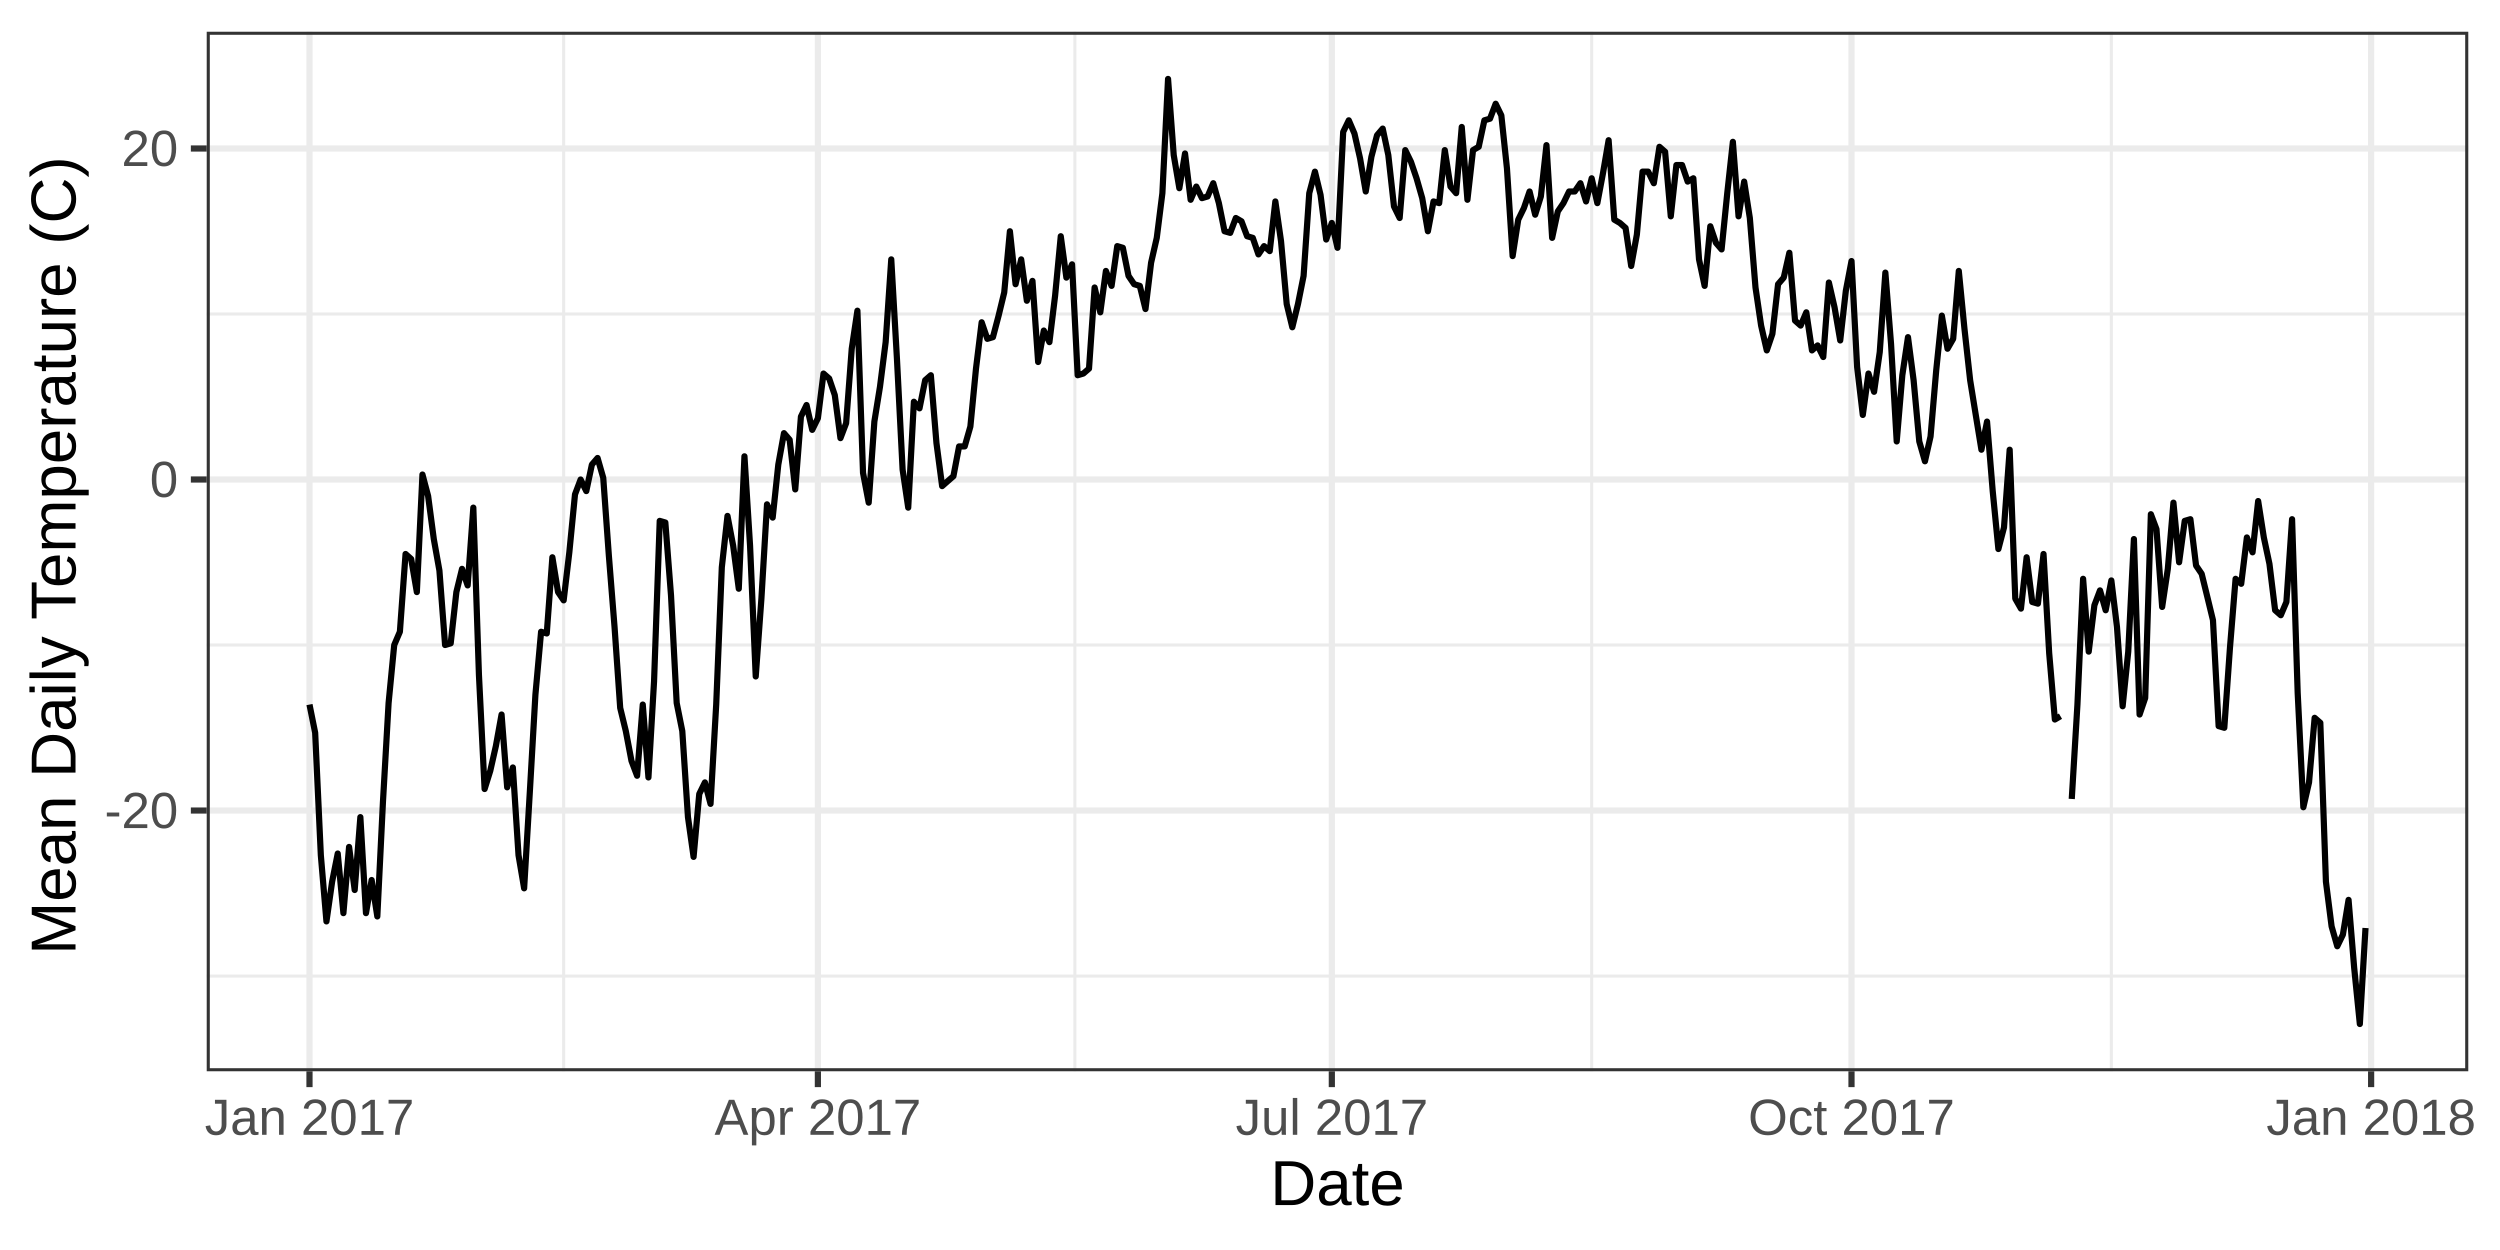
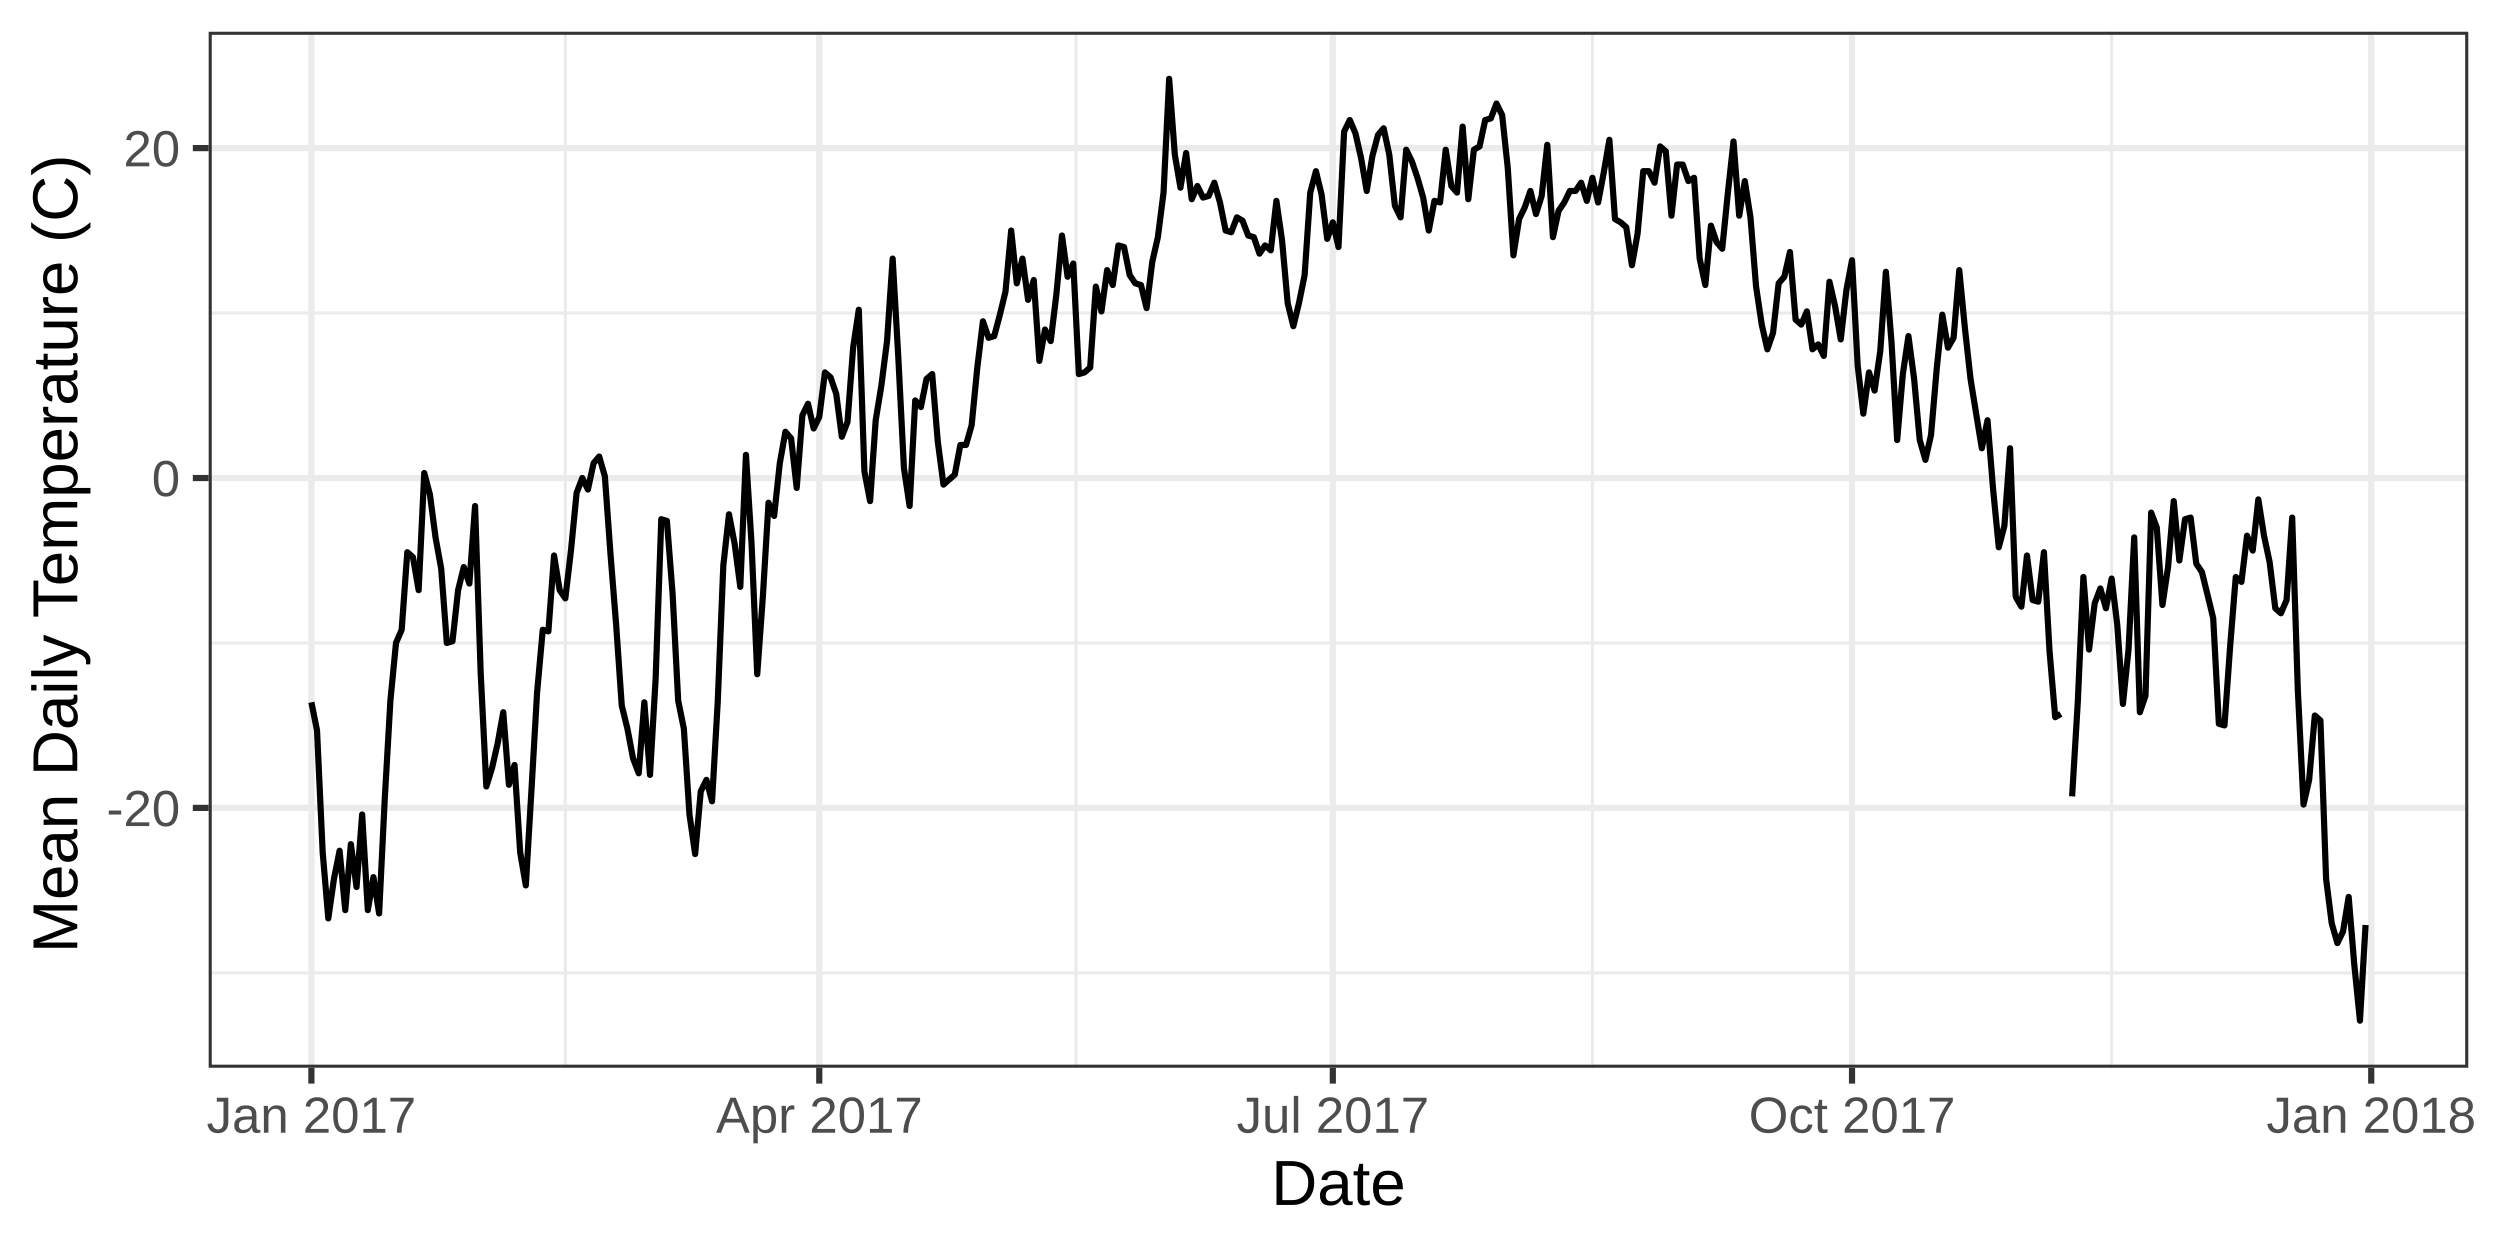
<svg xmlns="http://www.w3.org/2000/svg" viewBox="0 0 432.00 216.00">
  <defs>
    <style type="text/css">
    line, polyline, polygon, path, rect, circle {
      fill: none;
      stroke: #000000;
      stroke-linecap: round;
      stroke-linejoin: round;
      stroke-miterlimit: 10.00;
    }
  </style>
  </defs>
  <rect width="100%" height="100%" style="stroke: none; fill: #FFFFFF;" />
-   <rect x="0.00" y="0.00" width="432.00" height="216.00" style="stroke-width: 1.07; stroke: #FFFFFF; fill: #FFFFFF;" />
+   <rect x="0.00" y="0" width="432.00" height="216.00" style="stroke-width: 1.07; stroke: #FFFFFF; fill: #FFFFFF;" />
  <defs>
-     <clipPath id="cpMzUuNzJ8NDI2LjUyfDE4NS4xMnw1LjQ4">
-       <rect x="35.72" y="5.48" width="390.80" height="179.64" />
+     <clipPath id="cpMzYuMDZ8NDI2LjUyfDE4NC41MXw1LjQ4">
+       <rect x="36.06" y="5.48" width="390.46" height="179.03" />
    </clipPath>
  </defs>
-   <rect x="35.72" y="5.48" width="390.80" height="179.64" style="stroke-width: 1.07; stroke: none; fill: #FFFFFF;" clip-path="url(#cpMzUuNzJ8NDI2LjUyfDE4NS4xMnw1LjQ4)" />
-   <polyline points="35.72,168.66 426.52,168.66 " style="stroke-width: 0.53; stroke: #EBEBEB; stroke-linecap: butt;" clip-path="url(#cpMzUuNzJ8NDI2LjUyfDE4NS4xMnw1LjQ4)" />
-   <polyline points="35.72,111.46 426.52,111.46 " style="stroke-width: 0.53; stroke: #EBEBEB; stroke-linecap: butt;" clip-path="url(#cpMzUuNzJ8NDI2LjUyfDE4NS4xMnw1LjQ4)" />
-   <polyline points="35.72,54.26 426.52,54.26 " style="stroke-width: 0.53; stroke: #EBEBEB; stroke-linecap: butt;" clip-path="url(#cpMzUuNzJ8NDI2LjUyfDE4NS4xMnw1LjQ4)" />
-   <polyline points="97.40,185.12 97.40,5.48 " style="stroke-width: 0.53; stroke: #EBEBEB; stroke-linecap: butt;" clip-path="url(#cpMzUuNzJ8NDI2LjUyfDE4NS4xMnw1LjQ4)" />
-   <polyline points="185.74,185.12 185.74,5.48 " style="stroke-width: 0.53; stroke: #EBEBEB; stroke-linecap: butt;" clip-path="url(#cpMzUuNzJ8NDI2LjUyfDE4NS4xMnw1LjQ4)" />
-   <polyline points="275.04,185.12 275.04,5.48 " style="stroke-width: 0.53; stroke: #EBEBEB; stroke-linecap: butt;" clip-path="url(#cpMzUuNzJ8NDI2LjUyfDE4NS4xMnw1LjQ4)" />
-   <polyline points="364.84,185.12 364.84,5.48 " style="stroke-width: 0.53; stroke: #EBEBEB; stroke-linecap: butt;" clip-path="url(#cpMzUuNzJ8NDI2LjUyfDE4NS4xMnw1LjQ4)" />
-   <polyline points="35.72,140.06 426.52,140.06 " style="stroke-width: 1.07; stroke: #EBEBEB; stroke-linecap: butt;" clip-path="url(#cpMzUuNzJ8NDI2LjUyfDE4NS4xMnw1LjQ4)" />
-   <polyline points="35.72,82.86 426.52,82.86 " style="stroke-width: 1.07; stroke: #EBEBEB; stroke-linecap: butt;" clip-path="url(#cpMzUuNzJ8NDI2LjUyfDE4NS4xMnw1LjQ4)" />
-   <polyline points="35.72,25.66 426.52,25.66 " style="stroke-width: 1.07; stroke: #EBEBEB; stroke-linecap: butt;" clip-path="url(#cpMzUuNzJ8NDI2LjUyfDE4NS4xMnw1LjQ4)" />
-   <polyline points="53.48,185.12 53.48,5.48 " style="stroke-width: 1.07; stroke: #EBEBEB; stroke-linecap: butt;" clip-path="url(#cpMzUuNzJ8NDI2LjUyfDE4NS4xMnw1LjQ4)" />
-   <polyline points="141.33,185.12 141.33,5.48 " style="stroke-width: 1.07; stroke: #EBEBEB; stroke-linecap: butt;" clip-path="url(#cpMzUuNzJ8NDI2LjUyfDE4NS4xMnw1LjQ4)" />
-   <polyline points="230.14,185.12 230.14,5.48 " style="stroke-width: 1.07; stroke: #EBEBEB; stroke-linecap: butt;" clip-path="url(#cpMzUuNzJ8NDI2LjUyfDE4NS4xMnw1LjQ4)" />
-   <polyline points="319.94,185.12 319.94,5.48 " style="stroke-width: 1.07; stroke: #EBEBEB; stroke-linecap: butt;" clip-path="url(#cpMzUuNzJ8NDI2LjUyfDE4NS4xMnw1LjQ4)" />
-   <polyline points="409.73,185.12 409.73,5.48 " style="stroke-width: 1.07; stroke: #EBEBEB; stroke-linecap: butt;" clip-path="url(#cpMzUuNzJ8NDI2LjUyfDE4NS4xMnw1LjQ4)" />
-   <polyline points="53.48,121.75 54.46,126.62 55.44,147.78 56.41,159.22 57.39,152.36 58.36,147.49 59.34,157.79 60.32,146.35 61.29,153.79 62.27,141.20 63.24,157.79 64.22,152.07 65.20,158.36 66.17,138.63 67.15,121.47 68.12,111.46 69.10,109.17 70.08,95.73 71.05,96.59 72.03,102.31 73.00,82.00 73.98,85.72 74.96,93.15 75.93,98.59 76.91,111.46 77.88,111.17 78.86,102.31 79.84,98.30 80.81,101.16 81.79,87.72 82.76,116.61 83.74,136.34 84.72,133.19 85.69,128.90 86.67,123.47 87.64,136.05 88.62,132.62 89.60,147.78 90.57,153.50 91.55,136.91 92.52,120.04 93.50,109.17 94.48,109.46 95.45,96.30 96.43,102.31 97.40,103.74 98.38,95.44 99.36,85.43 100.33,82.86 101.31,84.86 102.28,80.28 103.26,79.14 104.24,82.57 105.21,96.01 106.19,108.31 107.17,122.33 108.14,126.33 109.12,131.48 110.09,134.05 111.07,121.75 112.05,134.34 113.02,117.75 114.00,90.01 114.97,90.29 115.95,102.88 116.93,121.47 117.90,126.33 118.88,141.20 119.85,148.07 120.83,137.20 121.81,135.20 122.78,138.91 123.76,121.75 124.73,98.02 125.71,89.15 126.69,94.30 127.66,101.73 128.64,78.85 129.61,94.30 130.59,116.89 131.57,103.45 132.54,87.15 133.52,89.44 134.49,80.28 135.47,74.85 136.45,75.99 137.42,84.57 138.40,71.99 139.37,69.99 140.35,74.28 141.33,72.28 142.30,64.55 143.28,65.41 144.25,68.27 145.23,75.71 146.21,73.13 147.18,60.26 148.16,53.69 149.13,81.71 150.11,86.86 151.09,72.85 152.06,66.84 153.04,59.12 154.01,44.82 154.99,61.98 155.97,81.14 156.94,87.72 157.92,69.42 158.89,70.56 159.87,65.70 160.85,64.84 161.82,76.57 162.80,84.00 163.77,83.14 164.75,82.29 165.73,77.14 166.70,77.14 167.68,73.71 168.65,63.70 169.63,55.69 170.61,58.55 171.58,58.26 172.56,54.54 173.53,50.54 174.51,39.96 175.49,49.11 176.46,44.82 177.44,51.97 178.41,48.54 179.39,62.55 180.37,57.12 181.34,59.12 182.32,51.11 183.30,40.82 184.27,47.97 185.25,45.68 186.22,64.84 187.20,64.55 188.18,63.70 189.15,49.68 190.13,53.97 191.10,46.82 192.08,49.40 193.06,42.53 194.03,42.82 195.01,47.68 195.98,49.11 196.96,49.40 197.94,53.40 198.91,45.39 199.89,41.10 200.86,33.38 201.84,13.64 202.82,26.80 203.79,32.52 204.77,26.52 205.74,34.52 206.72,32.24 207.70,34.24 208.67,33.95 209.65,31.66 210.62,35.10 211.60,39.96 212.58,40.24 213.55,37.67 214.53,38.24 215.50,40.82 216.48,41.10 217.46,43.96 218.43,42.53 219.41,43.39 220.38,34.81 221.36,41.67 222.34,52.54 223.31,56.55 224.29,52.54 225.26,47.68 226.24,33.38 227.22,29.66 228.19,33.67 229.17,41.39 230.14,38.53 231.12,42.82 232.10,22.80 233.07,20.79 234.05,23.08 235.02,27.37 236.00,33.09 236.98,27.09 237.95,23.37 238.93,22.22 239.90,26.80 240.88,35.67 241.86,37.67 242.83,25.94 243.81,27.95 244.78,30.81 245.76,34.24 246.74,39.96 247.71,34.81 248.69,35.10 249.66,25.94 250.64,32.24 251.62,33.38 252.59,21.94 253.57,34.52 254.54,25.94 255.52,25.37 256.50,20.79 257.47,20.51 258.45,17.93 259.43,19.94 260.40,29.09 261.38,44.25 262.35,37.96 263.33,35.95 264.31,33.09 265.28,37.10 266.26,33.95 267.23,25.08 268.21,41.10 269.19,36.53 270.16,35.10 271.14,33.09 272.11,33.09 273.09,31.66 274.07,34.81 275.04,30.81 276.02,35.10 276.99,29.95 277.97,24.23 278.95,37.96 279.92,38.53 280.90,39.39 281.87,45.96 282.85,40.53 283.83,29.66 284.80,29.66 285.78,31.66 286.75,25.37 287.73,26.23 288.71,37.38 289.68,28.52 290.66,28.52 291.63,31.38 292.61,30.81 293.59,44.82 294.56,49.40 295.54,39.10 296.51,41.96 297.49,43.10 298.47,33.38 299.44,24.51 300.42,37.38 301.39,31.38 302.37,37.67 303.35,49.68 304.32,56.26 305.30,60.55 306.27,57.69 307.25,49.11 308.23,47.97 309.20,43.68 310.18,55.40 311.15,56.26 312.13,53.97 313.11,60.55 314.08,59.69 315.06,61.69 316.03,48.82 317.01,53.11 317.99,58.83 318.96,50.25 319.94,45.11 320.91,63.41 321.89,71.70 322.87,64.55 323.84,67.70 324.82,60.84 325.79,47.11 326.77,59.41 327.75,76.28 328.72,64.84 329.70,58.26 330.67,65.70 331.65,76.28 332.63,79.71 333.60,75.42 334.58,63.98 335.55,54.54 336.53,60.26 337.51,58.55 338.48,46.82 339.46,56.83 340.44,65.70 341.41,71.70 342.39,77.71 343.36,72.85 344.34,84.86 345.32,94.87 346.29,91.15 347.27,77.71 348.24,103.45 349.22,105.17 350.20,96.30 351.17,104.02 352.15,104.31 353.12,95.73 354.10,112.89 355.08,124.33 356.05,123.76 " style="stroke-width: 1.07; stroke-linecap: butt;" clip-path="url(#cpMzUuNzJ8NDI2LjUyfDE4NS4xMnw1LjQ4)" />
-   <polyline points="358.00,138.06 358.98,121.75 359.96,100.02 360.93,112.60 361.91,104.59 362.88,102.02 363.86,105.45 364.84,100.30 365.81,108.31 366.79,122.04 367.76,112.60 368.74,93.15 369.72,123.47 370.69,120.61 371.67,88.86 372.64,91.44 373.62,104.88 374.60,98.30 375.57,86.86 376.55,97.16 377.52,90.01 378.50,89.72 379.48,97.73 380.45,99.16 381.43,103.16 382.40,107.17 383.38,125.47 384.36,125.76 385.33,112.03 386.31,100.02 387.28,100.88 388.26,92.87 389.24,95.44 390.21,86.58 391.19,92.87 392.16,97.44 393.14,105.45 394.12,106.31 395.09,104.02 396.07,89.72 397.04,119.75 398.02,139.49 399.00,135.20 399.97,124.04 400.95,124.90 401.92,152.36 402.90,160.08 403.88,163.51 404.85,161.51 405.83,155.50 406.80,167.23 407.78,176.95 408.76,160.36 " style="stroke-width: 1.07; stroke-linecap: butt;" clip-path="url(#cpMzUuNzJ8NDI2LjUyfDE4NS4xMnw1LjQ4)" />
-   <rect x="35.72" y="5.48" width="390.80" height="179.64" style="stroke-width: 1.07; stroke: #333333;" clip-path="url(#cpMzUuNzJ8NDI2LjUyfDE4NS4xMnw1LjQ4)" />
+   <rect x="36.06" y="5.48" width="390.46" height="179.03" style="stroke-width: 1.07; stroke: none; fill: #FFFFFF;" clip-path="url(#cpMzYuMDZ8NDI2LjUyfDE4NC41MXw1LjQ4)" />
+   <polyline points="36.06,168.11 426.52,168.11 " style="stroke-width: 0.53; stroke: #EBEBEB; stroke-linecap: butt;" clip-path="url(#cpMzYuMDZ8NDI2LjUyfDE4NC41MXw1LjQ4)" />
+   <polyline points="36.06,111.10 426.52,111.10 " style="stroke-width: 0.53; stroke: #EBEBEB; stroke-linecap: butt;" clip-path="url(#cpMzYuMDZ8NDI2LjUyfDE4NC41MXw1LjQ4)" />
+   <polyline points="36.06,54.09 426.52,54.09 " style="stroke-width: 0.53; stroke: #EBEBEB; stroke-linecap: butt;" clip-path="url(#cpMzYuMDZ8NDI2LjUyfDE4NC41MXw1LjQ4)" />
+   <polyline points="97.69,184.51 97.69,5.48 " style="stroke-width: 0.53; stroke: #EBEBEB; stroke-linecap: butt;" clip-path="url(#cpMzYuMDZ8NDI2LjUyfDE4NC41MXw1LjQ4)" />
+   <polyline points="185.94,184.51 185.94,5.48 " style="stroke-width: 0.53; stroke: #EBEBEB; stroke-linecap: butt;" clip-path="url(#cpMzYuMDZ8NDI2LjUyfDE4NC41MXw1LjQ4)" />
+   <polyline points="275.17,184.51 275.17,5.48 " style="stroke-width: 0.53; stroke: #EBEBEB; stroke-linecap: butt;" clip-path="url(#cpMzYuMDZ8NDI2LjUyfDE4NC41MXw1LjQ4)" />
+   <polyline points="364.89,184.51 364.89,5.48 " style="stroke-width: 0.53; stroke: #EBEBEB; stroke-linecap: butt;" clip-path="url(#cpMzYuMDZ8NDI2LjUyfDE4NC41MXw1LjQ4)" />
+   <polyline points="36.06,139.60 426.52,139.60 " style="stroke-width: 1.07; stroke: #EBEBEB; stroke-linecap: butt;" clip-path="url(#cpMzYuMDZ8NDI2LjUyfDE4NC41MXw1LjQ4)" />
+   <polyline points="36.06,82.60 426.52,82.60 " style="stroke-width: 1.07; stroke: #EBEBEB; stroke-linecap: butt;" clip-path="url(#cpMzYuMDZ8NDI2LjUyfDE4NC41MXw1LjQ4)" />
+   <polyline points="36.06,25.59 426.52,25.59 " style="stroke-width: 1.07; stroke: #EBEBEB; stroke-linecap: butt;" clip-path="url(#cpMzYuMDZ8NDI2LjUyfDE4NC41MXw1LjQ4)" />
+   <polyline points="53.81,184.51 53.81,5.48 " style="stroke-width: 1.07; stroke: #EBEBEB; stroke-linecap: butt;" clip-path="url(#cpMzYuMDZ8NDI2LjUyfDE4NC41MXw1LjQ4)" />
+   <polyline points="141.57,184.51 141.57,5.48 " style="stroke-width: 1.07; stroke: #EBEBEB; stroke-linecap: butt;" clip-path="url(#cpMzYuMDZ8NDI2LjUyfDE4NC41MXw1LjQ4)" />
+   <polyline points="230.31,184.51 230.31,5.48 " style="stroke-width: 1.07; stroke: #EBEBEB; stroke-linecap: butt;" clip-path="url(#cpMzYuMDZ8NDI2LjUyfDE4NC41MXw1LjQ4)" />
+   <polyline points="320.03,184.51 320.03,5.48 " style="stroke-width: 1.07; stroke: #EBEBEB; stroke-linecap: butt;" clip-path="url(#cpMzYuMDZ8NDI2LjUyfDE4NC41MXw1LjQ4)" />
+   <polyline points="409.75,184.51 409.75,5.48 " style="stroke-width: 1.07; stroke: #EBEBEB; stroke-linecap: butt;" clip-path="url(#cpMzYuMDZ8NDI2LjUyfDE4NC41MXw1LjQ4)" />
+   <polyline points="53.81,121.36 54.78,126.21 55.76,147.30 56.73,158.70 57.71,151.86 58.68,147.01 59.66,157.27 60.63,145.87 61.61,153.28 62.58,140.74 63.56,157.27 64.53,151.57 65.51,157.84 66.48,138.18 67.46,121.07 68.43,111.10 69.41,108.82 70.38,95.42 71.36,96.28 72.34,101.98 73.31,81.74 74.29,85.45 75.26,92.86 76.24,98.27 77.21,111.10 78.19,110.81 79.16,101.98 80.14,97.99 81.11,100.84 82.09,87.44 83.06,116.23 84.04,135.90 85.01,132.76 85.99,128.49 86.96,123.07 87.94,135.61 88.91,132.19 89.89,147.30 90.86,153.00 91.84,136.47 92.81,119.65 93.79,108.82 94.76,109.10 95.74,95.99 96.71,101.98 97.69,103.40 98.66,95.14 99.64,85.16 100.62,82.60 101.59,84.59 102.57,80.03 103.54,78.89 104.52,82.31 105.49,95.71 106.47,107.96 107.44,121.93 108.42,125.92 109.39,131.05 110.37,133.62 111.34,121.36 112.32,133.90 113.29,117.37 114.27,89.72 115.24,90.01 116.22,102.55 117.19,121.07 118.17,125.92 119.14,140.74 120.12,147.58 121.09,136.75 122.07,134.76 123.04,138.46 124.02,121.36 124.99,97.70 125.97,88.87 126.95,94.00 127.92,101.41 128.90,78.60 129.87,94.00 130.85,116.51 131.82,103.12 132.80,86.87 133.77,89.15 134.75,80.03 135.72,74.61 136.70,75.75 137.67,84.31 138.65,71.76 139.62,69.77 140.60,74.04 141.57,72.05 142.55,64.35 143.52,65.21 144.50,68.06 145.47,75.47 146.45,72.90 147.42,60.08 148.40,53.52 149.37,81.46 150.35,86.59 151.32,72.62 152.30,66.63 153.28,58.94 154.25,44.69 155.23,61.79 156.20,80.89 157.18,87.44 158.15,69.20 159.13,70.34 160.10,65.49 161.08,64.64 162.05,76.32 163.03,83.74 164.00,82.88 164.98,82.03 165.95,76.89 166.93,76.89 167.90,73.47 168.88,63.50 169.85,55.52 170.83,58.37 171.80,58.08 172.78,54.38 173.75,50.39 174.73,39.84 175.70,48.96 176.68,44.69 177.65,51.81 178.63,48.39 179.60,62.36 180.58,56.94 181.56,58.94 182.53,50.96 183.51,40.70 184.48,47.82 185.46,45.54 186.43,64.64 187.41,64.35 188.38,63.50 189.36,49.53 190.33,53.81 191.31,46.68 192.28,49.25 193.26,42.41 194.23,42.69 195.21,47.54 196.18,48.96 197.16,49.25 198.13,53.24 199.11,45.26 200.08,40.98 201.06,33.28 202.03,13.62 203.01,26.73 203.98,32.43 204.96,26.44 205.93,34.42 206.91,32.14 207.89,34.14 208.86,33.85 209.84,31.57 210.81,34.99 211.79,39.84 212.76,40.13 213.74,37.56 214.71,38.13 215.69,40.70 216.66,40.98 217.64,43.83 218.61,42.41 219.59,43.26 220.56,34.71 221.54,41.55 222.51,52.38 223.49,56.37 224.46,52.38 225.44,47.54 226.41,33.28 227.39,29.58 228.36,33.57 229.34,41.27 230.31,38.42 231.29,42.69 232.26,22.74 233.24,20.74 234.22,23.02 235.19,27.30 236.17,33.00 237.14,27.01 238.12,23.31 239.09,22.17 240.07,26.73 241.04,35.56 242.02,37.56 242.99,25.87 243.97,27.87 244.94,30.72 245.92,34.14 246.89,39.84 247.87,34.71 248.84,34.99 249.82,25.87 250.79,32.14 251.77,33.28 252.74,21.88 253.72,34.42 254.69,25.87 255.67,25.30 256.64,20.74 257.62,20.46 258.59,17.89 259.57,19.89 260.54,29.01 261.52,44.12 262.50,37.85 263.47,35.85 264.45,33.00 265.42,36.99 266.40,33.85 267.37,25.02 268.35,40.98 269.32,36.42 270.30,34.99 271.27,33.00 272.25,33.00 273.22,31.57 274.20,34.71 275.17,30.72 276.15,34.99 277.12,29.86 278.10,24.16 279.07,37.85 280.05,38.42 281.02,39.27 282.00,45.83 282.97,40.41 283.95,29.58 284.92,29.58 285.90,31.57 286.87,25.30 287.85,26.16 288.83,37.27 289.80,28.44 290.78,28.44 291.75,31.29 292.73,30.72 293.70,44.69 294.68,49.25 295.65,38.99 296.63,41.84 297.60,42.98 298.58,33.28 299.55,24.45 300.53,37.27 301.50,31.29 302.48,37.56 303.45,49.53 304.43,56.09 305.40,60.36 306.38,57.51 307.35,48.96 308.33,47.82 309.30,43.55 310.28,55.23 311.25,56.09 312.23,53.81 313.20,60.36 314.18,59.51 315.15,61.50 316.13,48.68 317.11,52.95 318.08,58.65 319.06,50.10 320.03,44.97 321.01,63.21 321.98,71.48 322.96,64.35 323.93,67.49 324.91,60.65 325.88,46.97 326.86,59.22 327.83,76.04 328.81,64.64 329.78,58.08 330.76,65.49 331.73,76.04 332.71,79.46 333.68,75.18 334.66,63.78 335.63,54.38 336.61,60.08 337.58,58.37 338.56,46.68 339.53,56.66 340.51,65.49 341.48,71.48 342.46,77.46 343.44,72.62 344.41,84.59 345.39,94.57 346.36,90.86 347.34,77.46 348.31,103.12 349.29,104.83 350.26,95.99 351.24,103.69 352.21,103.97 353.19,95.42 354.16,112.52 355.14,123.93 356.11,123.36 " style="stroke-width: 1.07; stroke-linecap: butt;" clip-path="url(#cpMzYuMDZ8NDI2LjUyfDE4NC41MXw1LjQ4)" />
+   <polyline points="358.06,137.61 359.04,121.36 360.01,99.70 360.99,112.24 361.96,104.26 362.94,101.69 363.91,105.11 364.89,99.98 365.86,107.96 366.84,121.64 367.81,112.24 368.79,92.86 369.77,123.07 370.74,120.22 371.72,88.58 372.69,91.15 373.67,104.54 374.64,97.99 375.62,86.59 376.59,96.85 377.57,89.72 378.54,89.44 379.52,97.42 380.49,98.84 381.47,102.83 382.44,106.82 383.42,125.07 384.39,125.35 385.37,111.67 386.34,99.70 387.32,100.55 388.29,92.57 389.27,95.14 390.24,86.30 391.22,92.57 392.19,97.13 393.17,105.11 394.14,105.97 395.12,103.69 396.09,89.44 397.07,119.36 398.05,139.03 399.02,134.76 400.00,123.64 400.97,124.50 401.95,151.86 402.92,159.55 403.90,162.97 404.87,160.98 405.85,154.99 406.82,166.68 407.80,176.37 408.77,159.84 " style="stroke-width: 1.07; stroke-linecap: butt;" clip-path="url(#cpMzYuMDZ8NDI2LjUyfDE4NC41MXw1LjQ4)" />
+   <rect x="36.06" y="5.48" width="390.46" height="179.03" style="stroke-width: 1.07; stroke: #333333;" clip-path="url(#cpMzYuMDZ8NDI2LjUyfDE4NC41MXw1LjQ4)" />
  <defs>
    <clipPath id="cpMC4wMHw0MzIuMDB8MjE2LjAwfDAuMDA=">
      <rect x="0.00" y="0.00" width="432.00" height="216.00" />
    </clipPath>
  </defs>
  <g clip-path="url(#cpMC4wMHw0MzIuMDB8MjE2LjAwfDAuMDA=)">
-     <text x="18.07" y="143.09" style="font-size: 8.80px; fill: #4D4D4D; font-family: Arimo;" textLength="12.72px" lengthAdjust="spacingAndGlyphs">-20</text>
+     <text x="18.41" y="142.75" style="font-size: 8.80px; fill: #4D4D4D; font-family: Arial;" textLength="12.72px" lengthAdjust="spacingAndGlyphs">-20</text>
  </g>
  <g clip-path="url(#cpMC4wMHw0MzIuMDB8MjE2LjAwfDAuMDA=)">
-     <text x="25.89" y="85.88" style="font-size: 8.80px; fill: #4D4D4D; font-family: Arimo;" textLength="4.89px" lengthAdjust="spacingAndGlyphs">0</text>
+     <text x="26.23" y="85.74" style="font-size: 8.80px; fill: #4D4D4D; font-family: Arial;" textLength="4.89px" lengthAdjust="spacingAndGlyphs">0</text>
  </g>
  <g clip-path="url(#cpMC4wMHw0MzIuMDB8MjE2LjAwfDAuMDA=)">
-     <text x="21.00" y="28.68" style="font-size: 8.80px; fill: #4D4D4D; font-family: Arimo;" textLength="9.79px" lengthAdjust="spacingAndGlyphs">20</text>
+     <text x="21.34" y="28.74" style="font-size: 8.80px; fill: #4D4D4D; font-family: Arial;" textLength="9.79px" lengthAdjust="spacingAndGlyphs">20</text>
  </g>
-   <polyline points="32.98,140.06 35.72,140.06 " style="stroke-width: 1.07; stroke: #333333; stroke-linecap: butt;" clip-path="url(#cpMC4wMHw0MzIuMDB8MjE2LjAwfDAuMDA=)" />
-   <polyline points="32.98,82.86 35.72,82.86 " style="stroke-width: 1.07; stroke: #333333; stroke-linecap: butt;" clip-path="url(#cpMC4wMHw0MzIuMDB8MjE2LjAwfDAuMDA=)" />
-   <polyline points="32.98,25.66 35.72,25.66 " style="stroke-width: 1.07; stroke: #333333; stroke-linecap: butt;" clip-path="url(#cpMC4wMHw0MzIuMDB8MjE2LjAwfDAuMDA=)" />
-   <polyline points="53.48,187.86 53.48,185.12 " style="stroke-width: 1.07; stroke: #333333; stroke-linecap: butt;" clip-path="url(#cpMC4wMHw0MzIuMDB8MjE2LjAwfDAuMDA=)" />
-   <polyline points="141.33,187.86 141.33,185.12 " style="stroke-width: 1.07; stroke: #333333; stroke-linecap: butt;" clip-path="url(#cpMC4wMHw0MzIuMDB8MjE2LjAwfDAuMDA=)" />
-   <polyline points="230.14,187.86 230.14,185.12 " style="stroke-width: 1.07; stroke: #333333; stroke-linecap: butt;" clip-path="url(#cpMC4wMHw0MzIuMDB8MjE2LjAwfDAuMDA=)" />
-   <polyline points="319.94,187.86 319.94,185.12 " style="stroke-width: 1.07; stroke: #333333; stroke-linecap: butt;" clip-path="url(#cpMC4wMHw0MzIuMDB8MjE2LjAwfDAuMDA=)" />
-   <polyline points="409.73,187.86 409.73,185.12 " style="stroke-width: 1.07; stroke: #333333; stroke-linecap: butt;" clip-path="url(#cpMC4wMHw0MzIuMDB8MjE2LjAwfDAuMDA=)" />
+   <polyline points="33.32,139.60 36.06,139.60 " style="stroke-width: 1.07; stroke: #333333; stroke-linecap: butt;" clip-path="url(#cpMC4wMHw0MzIuMDB8MjE2LjAwfDAuMDA=)" />
+   <polyline points="33.32,82.60 36.06,82.60 " style="stroke-width: 1.07; stroke: #333333; stroke-linecap: butt;" clip-path="url(#cpMC4wMHw0MzIuMDB8MjE2LjAwfDAuMDA=)" />
+   <polyline points="33.32,25.59 36.06,25.59 " style="stroke-width: 1.07; stroke: #333333; stroke-linecap: butt;" clip-path="url(#cpMC4wMHw0MzIuMDB8MjE2LjAwfDAuMDA=)" />
+   <polyline points="53.81,187.25 53.81,184.51 " style="stroke-width: 1.07; stroke: #333333; stroke-linecap: butt;" clip-path="url(#cpMC4wMHw0MzIuMDB8MjE2LjAwfDAuMDA=)" />
+   <polyline points="141.57,187.25 141.57,184.51 " style="stroke-width: 1.07; stroke: #333333; stroke-linecap: butt;" clip-path="url(#cpMC4wMHw0MzIuMDB8MjE2LjAwfDAuMDA=)" />
+   <polyline points="230.31,187.25 230.31,184.51 " style="stroke-width: 1.07; stroke: #333333; stroke-linecap: butt;" clip-path="url(#cpMC4wMHw0MzIuMDB8MjE2LjAwfDAuMDA=)" />
+   <polyline points="320.03,187.25 320.03,184.51 " style="stroke-width: 1.07; stroke: #333333; stroke-linecap: butt;" clip-path="url(#cpMC4wMHw0MzIuMDB8MjE2LjAwfDAuMDA=)" />
+   <polyline points="409.75,187.25 409.75,184.51 " style="stroke-width: 1.07; stroke: #333333; stroke-linecap: butt;" clip-path="url(#cpMC4wMHw0MzIuMDB8MjE2LjAwfDAuMDA=)" />
  <g clip-path="url(#cpMC4wMHw0MzIuMDB8MjE2LjAwfDAuMDA=)">
-     <text x="35.38" y="196.10" style="font-size: 8.80px; fill: #4D4D4D; font-family: Arimo;" textLength="36.21px" lengthAdjust="spacingAndGlyphs">Jan 2017</text>
+     <text x="35.70" y="195.74" style="font-size: 8.80px; fill: #4D4D4D; font-family: Arial;" textLength="36.21px" lengthAdjust="spacingAndGlyphs">Jan 2017</text>
  </g>
  <g clip-path="url(#cpMC4wMHw0MzIuMDB8MjE2LjAwfDAuMDA=)">
-     <text x="123.47" y="196.10" style="font-size: 8.80px; fill: #4D4D4D; font-family: Arimo;" textLength="35.72px" lengthAdjust="spacingAndGlyphs">Apr 2017</text>
+     <text x="123.72" y="195.74" style="font-size: 8.80px; fill: #4D4D4D; font-family: Arial;" textLength="35.72px" lengthAdjust="spacingAndGlyphs">Apr 2017</text>
  </g>
  <g clip-path="url(#cpMC4wMHw0MzIuMDB8MjE2LjAwfDAuMDA=)">
-     <text x="213.51" y="196.10" style="font-size: 8.80px; fill: #4D4D4D; font-family: Arimo;" textLength="33.27px" lengthAdjust="spacingAndGlyphs">Jul 2017</text>
+     <text x="213.68" y="195.74" style="font-size: 8.80px; fill: #4D4D4D; font-family: Arial;" textLength="33.27px" lengthAdjust="spacingAndGlyphs">Jul 2017</text>
  </g>
  <g clip-path="url(#cpMC4wMHw0MzIuMDB8MjE2LjAwfDAuMDA=)">
-     <text x="302.08" y="196.10" style="font-size: 8.80px; fill: #4D4D4D; font-family: Arimo;" textLength="35.71px" lengthAdjust="spacingAndGlyphs">Oct 2017</text>
+     <text x="302.18" y="195.74" style="font-size: 8.80px; fill: #4D4D4D; font-family: Arial;" textLength="35.71px" lengthAdjust="spacingAndGlyphs">Oct 2017</text>
  </g>
  <g clip-path="url(#cpMC4wMHw0MzIuMDB8MjE2LjAwfDAuMDA=)">
-     <text x="391.63" y="196.10" style="font-size: 8.80px; fill: #4D4D4D; font-family: Arimo;" textLength="36.21px" lengthAdjust="spacingAndGlyphs">Jan 2018</text>
+     <text x="391.64" y="195.74" style="font-size: 8.80px; fill: #4D4D4D; font-family: Arial;" textLength="36.21px" lengthAdjust="spacingAndGlyphs">Jan 2018</text>
  </g>
  <g clip-path="url(#cpMC4wMHw0MzIuMDB8MjE2LjAwfDAuMDA=)">
-     <text x="219.50" y="208.24" style="font-size: 11.00px; font-family: Arimo;" textLength="23.24px" lengthAdjust="spacingAndGlyphs">Date</text>
+     <text x="219.67" y="208.21" style="font-size: 11.00px; font-family: Arial;" textLength="23.24px" lengthAdjust="spacingAndGlyphs">Date</text>
  </g>
  <g clip-path="url(#cpMC4wMHw0MzIuMDB8MjE2LjAwfDAuMDA=)">
-     <text transform="translate(13.05,164.99) rotate(-90)" style="font-size: 11.00px; font-family: Arimo;" textLength="139.37px" lengthAdjust="spacingAndGlyphs">Mean Daily Temperature (C)</text>
+     <text transform="translate(13.35,164.68) rotate(-90)" style="font-size: 11.00px; font-family: Arial;" textLength="139.37px" lengthAdjust="spacingAndGlyphs">Mean Daily Temperature (C)</text>
  </g>
</svg>
